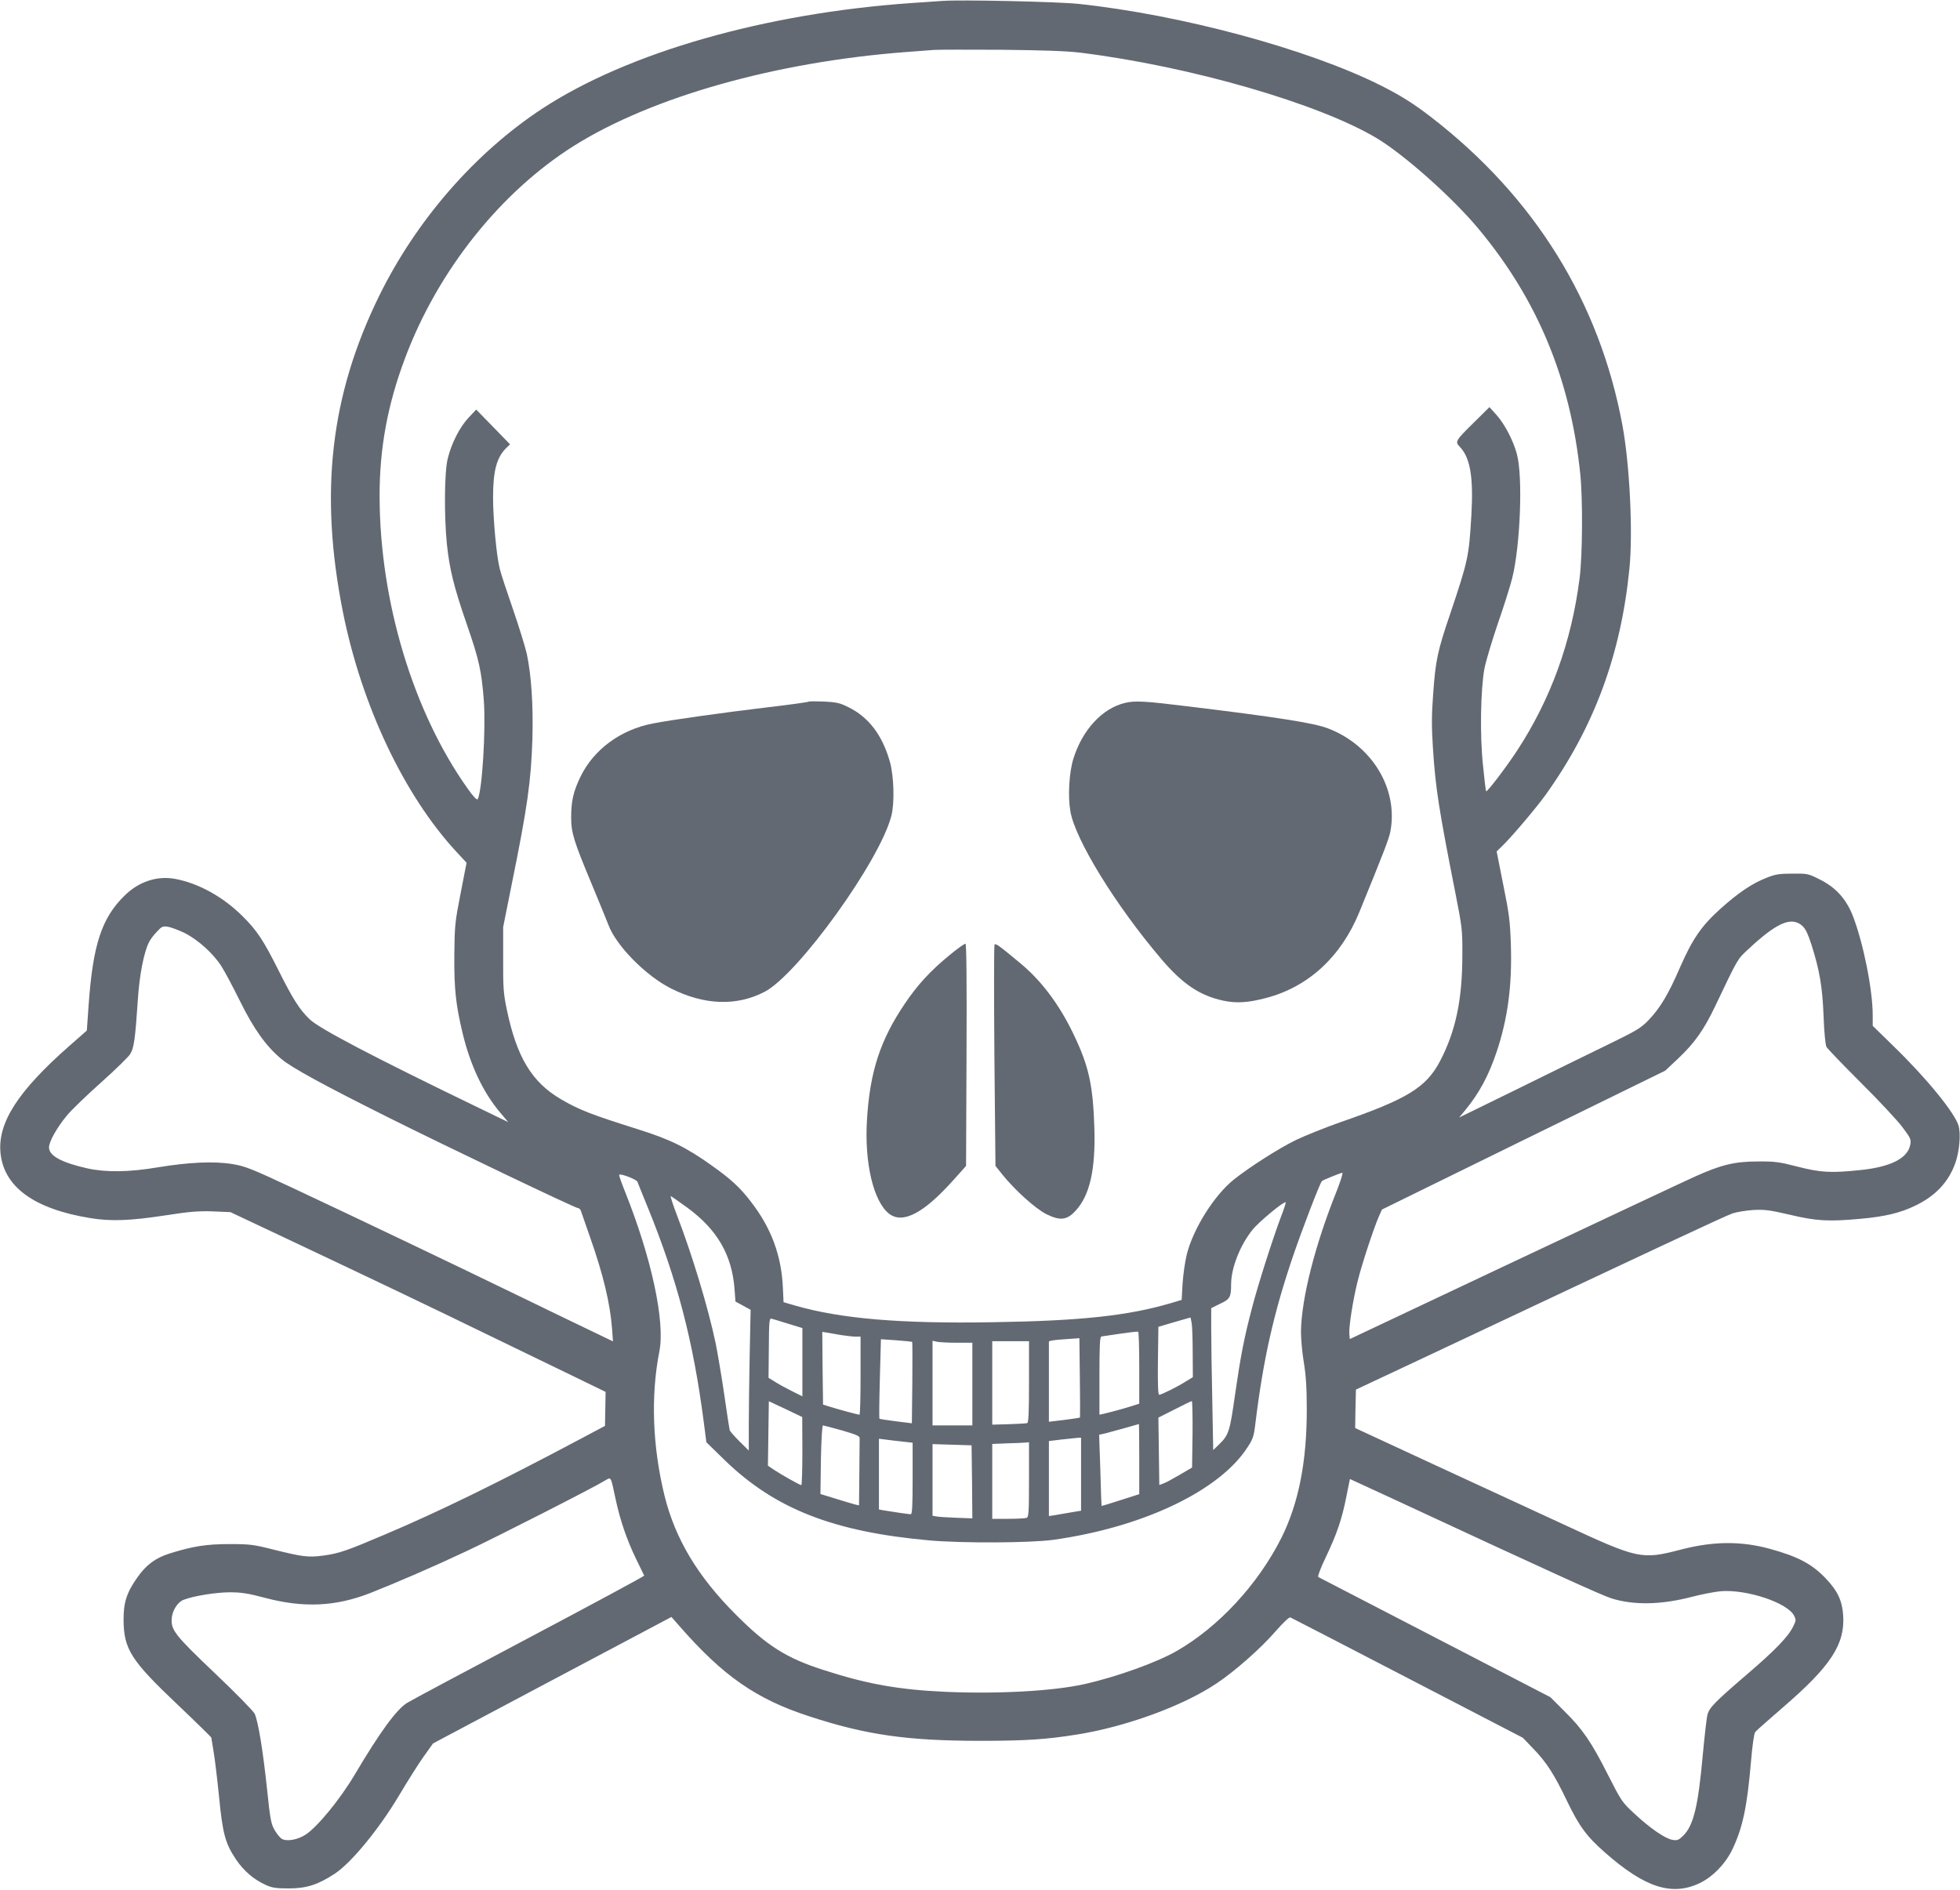
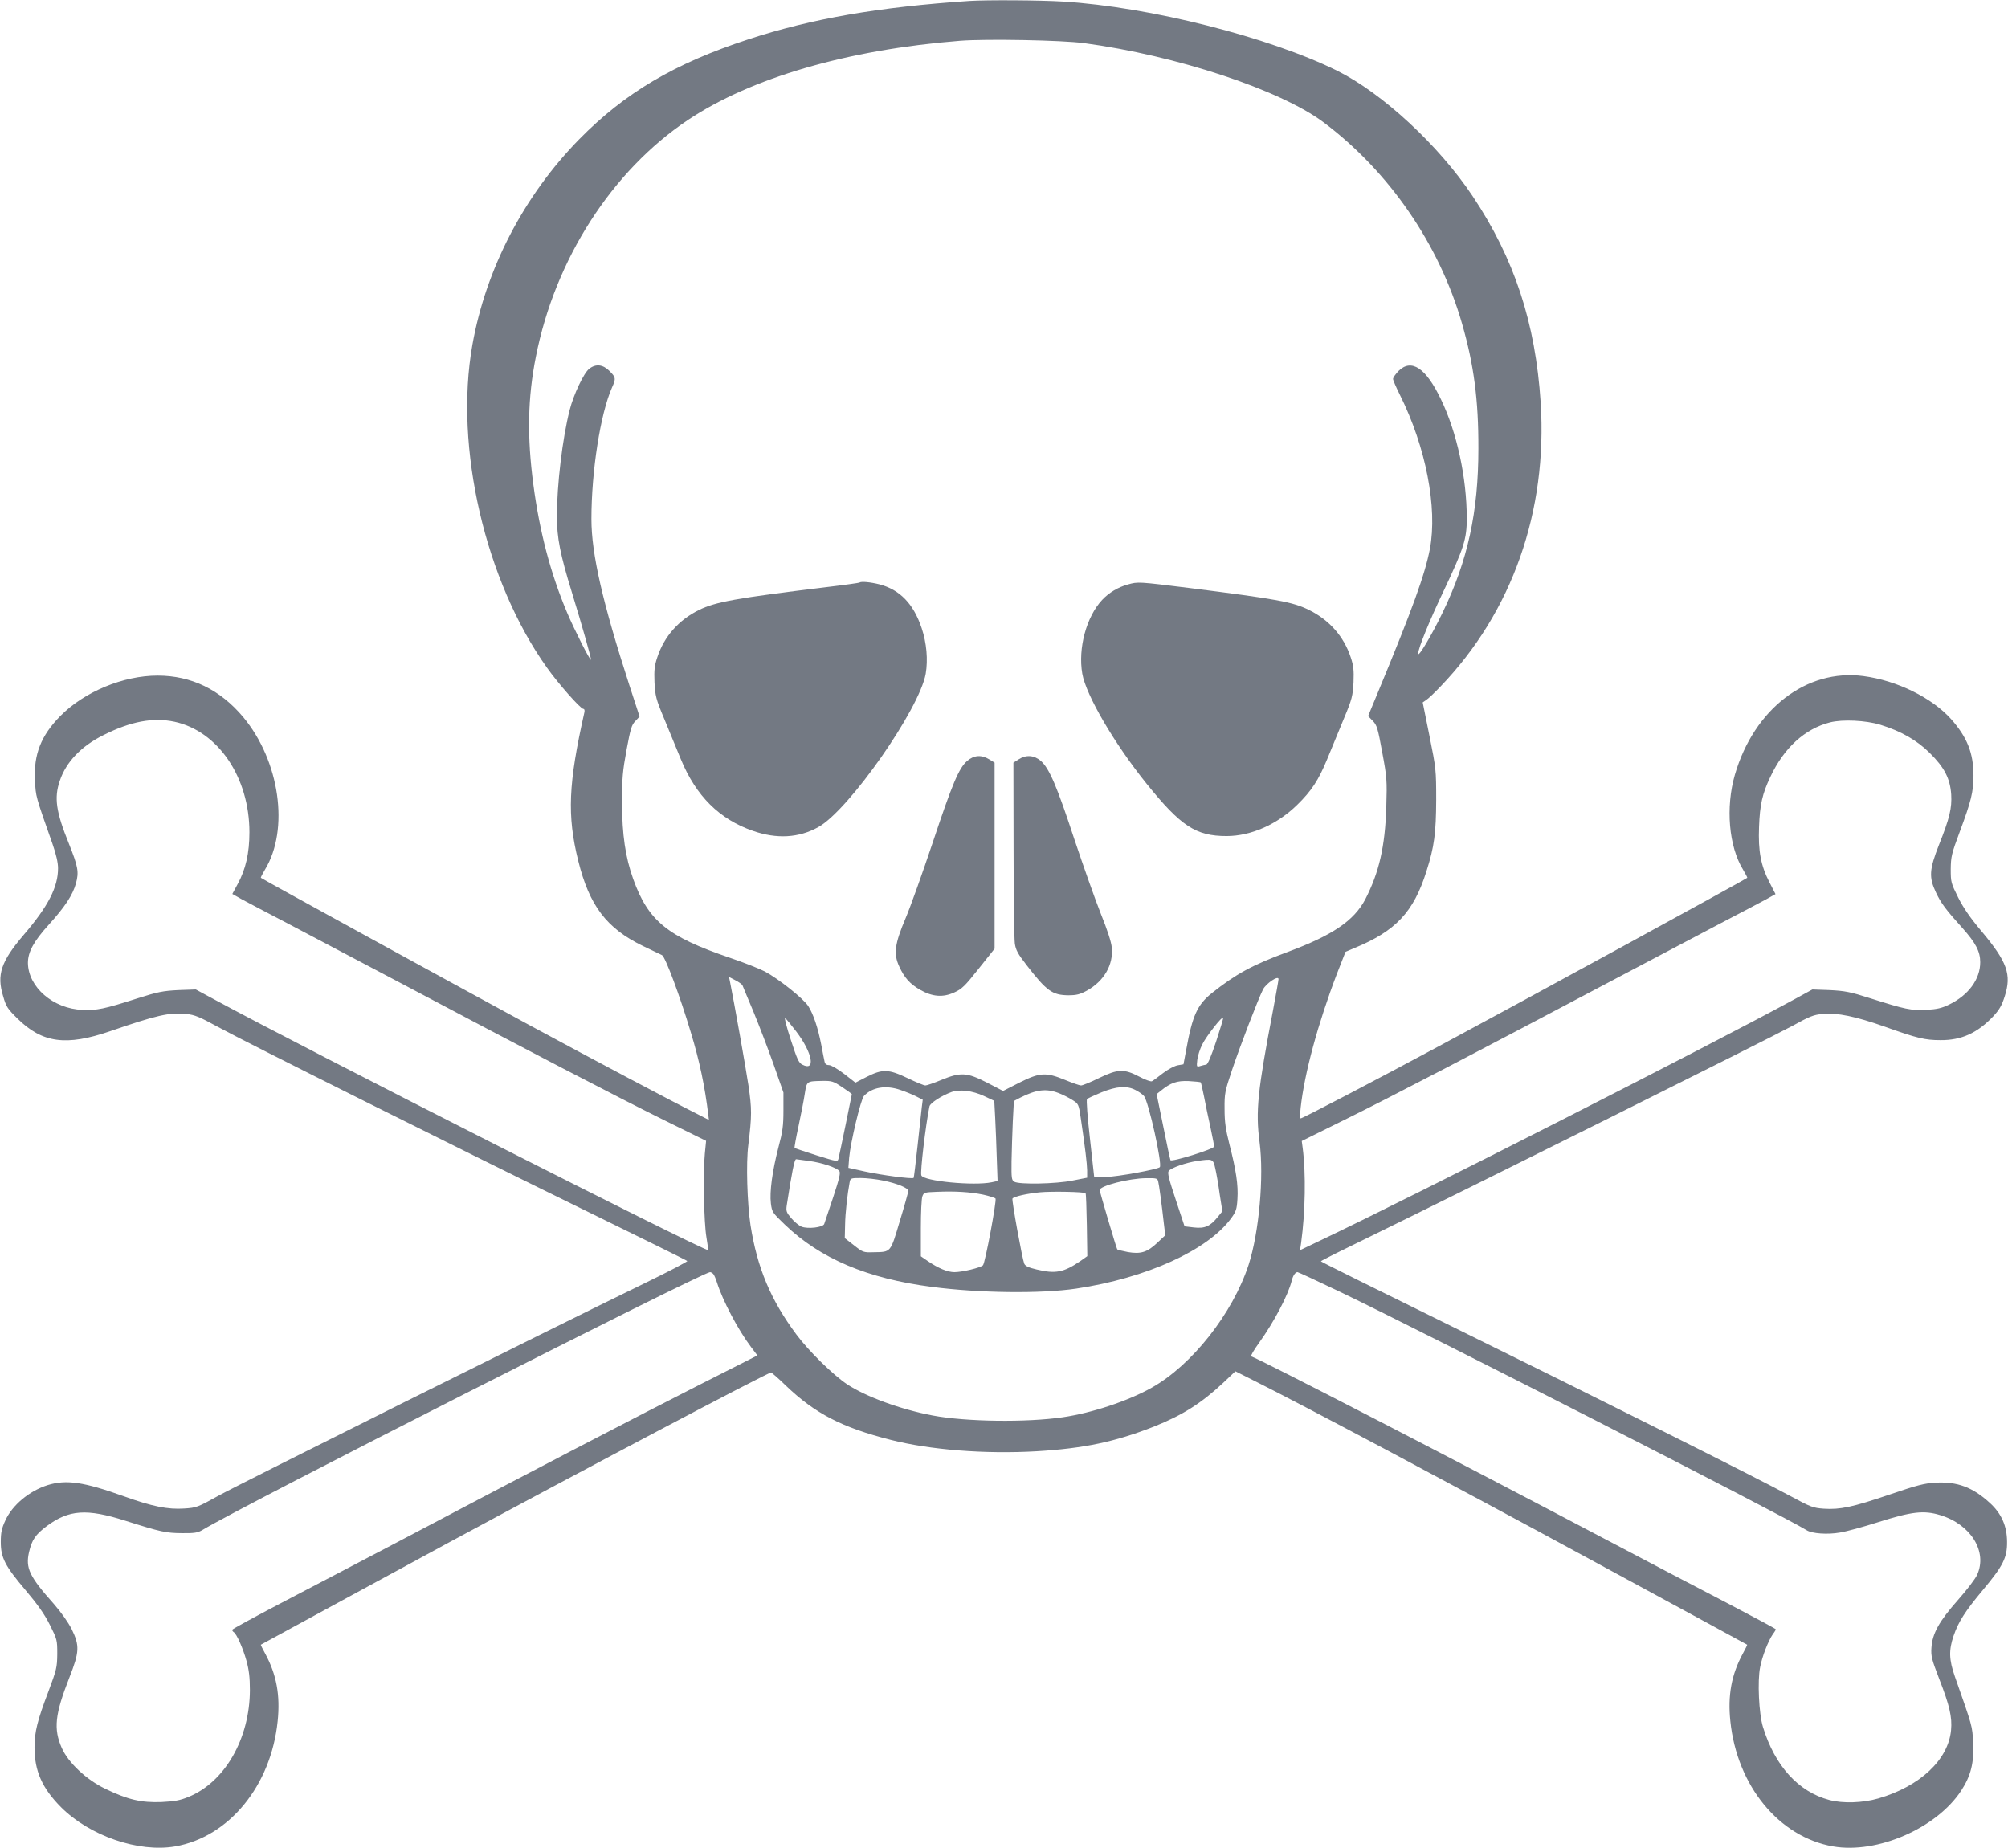
- <svg xmlns="http://www.w3.org/2000/svg" version="1.0" width="1280pt" height="1234pt" viewBox="0 0 1280 1234" preserveAspectRatio="xMidYMid meet">
-   <g transform="translate(0,1234) scale(0.1,-0.1)" fill="#636973" stroke="none">
-     <path d="M6155 12334 c-27 -2 -120 -8 -205 -14 -955 -67 -1847 -322 -2408 -689 -440 -289 -824 -730 -1067 -1226 -318 -649 -390 -1284 -236 -2060 122 -612 400 -1200 743 -1570 l65 -70 -39 -200 c-37 -189 -39 -211 -41 -400 -2 -223 10 -329 54 -513 51 -212 135 -388 245 -518 l53 -63 -192 93 c-691 334 -1042 518 -1105 579 -65 62 -110 133 -202 317 -99 198 -142 263 -235 355 -127 127 -289 217 -443 245 -117 21 -236 -18 -329 -110 -149 -146 -206 -320 -234 -711 l-12 -170 -116 -102 c-333 -293 -466 -499 -448 -695 21 -224 219 -368 587 -428 134 -22 261 -17 484 17 166 26 221 30 316 27 l115 -5 350 -165 c599 -283 926 -439 1335 -638 217 -105 478 -232 580 -281 l185 -90 -2 -111 -2 -111 -158 -84 c-540 -287 -928 -477 -1283 -627 -246 -105 -296 -122 -398 -136 -99 -13 -132 -9 -322 38 -133 34 -157 37 -290 37 -153 0 -240 -14 -391 -61 -93 -29 -154 -74 -212 -157 -69 -97 -91 -164 -90 -277 1 -191 48 -265 353 -554 121 -115 220 -212 220 -215 0 -3 7 -42 14 -86 8 -44 24 -177 36 -295 24 -248 41 -309 110 -413 52 -77 116 -132 195 -168 41 -19 68 -23 150 -23 117 0 191 24 301 96 107 70 287 289 417 506 58 98 132 215 165 261 l60 84 778 413 779 413 50 -57 c286 -328 503 -479 847 -591 375 -123 644 -161 1122 -161 293 0 430 9 629 41 320 51 690 186 909 332 121 80 293 232 388 342 50 57 89 94 97 91 7 -3 352 -181 766 -396 l752 -390 68 -71 c86 -88 137 -168 219 -339 80 -167 130 -235 250 -340 259 -228 434 -285 615 -201 87 41 171 127 217 223 67 141 96 278 121 572 9 106 20 185 28 194 6 8 88 80 180 160 313 269 407 413 394 602 -6 95 -37 161 -115 242 -90 94 -181 142 -367 193 -186 50 -365 49 -574 -5 -261 -68 -280 -64 -771 164 -206 95 -597 276 -868 401 l-492 228 2 125 3 126 475 223 c1483 699 1940 913 1985 928 28 9 88 19 135 22 74 4 105 0 239 -31 173 -41 252 -46 466 -26 154 14 255 38 350 84 135 64 222 157 266 284 25 73 35 185 20 238 -22 82 -210 313 -425 521 l-136 133 0 69 c0 166 -61 470 -129 647 -43 112 -114 190 -219 241 -73 37 -80 38 -176 37 -85 0 -112 -4 -169 -27 -93 -36 -185 -98 -302 -203 -124 -112 -182 -196 -265 -386 -74 -171 -129 -263 -204 -341 -50 -52 -77 -68 -268 -161 -117 -57 -383 -187 -591 -290 l-378 -185 39 47 c92 111 155 229 207 385 72 216 100 431 92 692 -5 158 -11 206 -50 397 l-43 217 39 38 c60 58 215 241 279 329 317 442 493 915 549 1479 24 237 2 682 -46 940 -150 804 -573 1487 -1245 2007 -116 90 -205 146 -335 211 -476 238 -1303 461 -1975 532 -137 14 -766 28 -885 19z m900 -338 c718 -89 1562 -333 1940 -561 181 -110 494 -389 661 -590 385 -462 600 -981 664 -1600 17 -166 15 -526 -4 -680 -53 -418 -189 -793 -410 -1130 -72 -109 -194 -270 -201 -263 -2 2 -11 77 -20 168 -21 194 -16 492 9 632 9 47 48 178 86 290 39 111 82 248 96 303 53 215 70 665 30 810 -24 89 -80 196 -133 255 l-46 51 -99 -98 c-125 -123 -127 -127 -94 -162 68 -71 89 -199 75 -446 -16 -272 -22 -297 -137 -640 -85 -250 -97 -307 -113 -533 -10 -136 -10 -211 -1 -350 17 -261 38 -395 147 -947 43 -219 46 -238 45 -401 0 -293 -43 -499 -147 -697 -90 -170 -214 -246 -648 -396 -99 -35 -229 -87 -290 -116 -110 -53 -301 -175 -406 -258 -129 -103 -267 -322 -309 -492 -11 -44 -23 -128 -27 -188 l-6 -107 -66 -20 c-285 -84 -591 -117 -1171 -126 -603 -10 -987 23 -1284 108 l-79 23 -4 90 c-9 213 -75 393 -209 566 -71 93 -131 148 -255 236 -166 119 -275 172 -479 236 -313 99 -385 127 -504 196 -193 112 -292 276 -357 591 -21 100 -24 143 -23 325 l0 210 56 280 c103 506 126 673 135 950 6 221 -7 415 -37 556 -11 47 -51 177 -90 290 -39 112 -78 230 -86 263 -21 79 -44 325 -44 468 0 171 23 258 84 320 l27 26 -111 114 -110 113 -50 -53 c-58 -62 -112 -168 -136 -267 -22 -87 -24 -370 -6 -555 17 -165 46 -284 130 -526 81 -234 97 -306 112 -504 13 -187 -11 -584 -40 -639 -5 -9 -26 12 -67 70 -355 500 -572 1220 -574 1904 -1 313 51 599 166 905 214 572 624 1087 1107 1390 509 318 1313 545 2163 610 77 6 160 12 185 14 25 2 221 2 435 1 280 -3 427 -8 520 -19z m4713 -5701 c22 -19 37 -49 62 -125 53 -169 71 -270 79 -465 4 -111 12 -189 19 -203 7 -12 109 -118 226 -235 117 -116 239 -247 270 -289 54 -72 58 -80 51 -115 -16 -88 -128 -145 -325 -165 -190 -20 -258 -17 -410 22 -119 31 -149 35 -260 34 -154 0 -241 -22 -414 -100 -67 -30 -600 -281 -1186 -557 l-1065 -503 -3 34 c-4 46 24 224 55 347 27 109 104 342 137 418 l21 47 925 454 925 453 84 79 c107 101 169 188 243 344 150 315 144 304 214 369 186 174 281 216 352 156z m-10562 -49 c87 -44 190 -136 241 -219 22 -34 76 -136 121 -227 90 -182 170 -294 270 -377 68 -57 273 -169 697 -381 405 -202 1221 -592 1238 -592 8 0 17 -8 20 -17 3 -10 31 -90 62 -178 84 -239 129 -425 142 -592 l6 -84 -114 55 c-63 30 -287 138 -499 241 -422 205 -1033 497 -1487 710 -263 123 -302 138 -385 152 -121 20 -284 12 -486 -21 -188 -32 -339 -34 -462 -7 -168 38 -250 82 -250 137 0 37 52 130 116 207 29 36 130 133 223 216 93 83 179 167 191 186 25 40 33 98 50 352 10 163 40 316 74 381 8 16 31 47 51 67 31 34 38 37 72 32 21 -4 70 -22 109 -41z m7523 -1686 c-141 -351 -229 -697 -233 -915 0 -51 8 -140 19 -205 14 -87 19 -163 19 -310 0 -339 -54 -610 -165 -833 -152 -303 -409 -582 -684 -740 -130 -75 -394 -170 -605 -217 -204 -45 -557 -65 -905 -50 -306 14 -510 50 -795 142 -244 78 -371 158 -575 363 -248 248 -395 493 -465 775 -79 322 -91 653 -34 943 39 195 -52 614 -225 1046 -23 57 -40 106 -37 108 9 10 115 -31 119 -46 3 -9 33 -83 67 -166 193 -474 297 -873 366 -1403 l17 -132 122 -119 c328 -317 709 -466 1335 -522 215 -19 660 -17 810 4 585 82 1084 320 1267 604 36 55 42 73 52 160 51 415 118 714 245 1088 56 165 176 479 189 491 7 7 121 53 133 54 6 0 -11 -54 -37 -120z m-4240 -108 c195 -143 291 -308 308 -532 l6 -81 50 -27 49 -27 -6 -290 c-3 -159 -6 -366 -6 -460 l0 -169 -60 59 c-33 33 -62 66 -65 75 -2 8 -18 112 -35 230 -17 118 -43 269 -56 335 -49 234 -154 581 -253 838 -27 70 -45 127 -40 125 4 -2 53 -36 108 -76z m3877 -58 c-53 -141 -151 -446 -189 -594 -53 -202 -74 -311 -111 -566 -35 -248 -41 -267 -109 -332 l-34 -33 -6 323 c-4 178 -7 386 -7 464 l0 140 59 29 c64 30 71 43 71 129 1 106 58 252 139 353 42 53 208 190 217 180 3 -2 -11 -44 -30 -93z m-577 -889 l1 -160 -43 -26 c-54 -35 -163 -89 -177 -89 -7 0 -10 72 -8 222 l3 222 105 31 105 30 7 -35 c4 -19 7 -107 7 -195z m-2641 189 l92 -28 0 -223 0 -223 -72 36 c-40 20 -89 47 -110 61 l-39 24 2 195 c1 176 3 195 18 191 9 -2 58 -17 109 -33z m2292 -289 l0 -233 -47 -15 c-50 -16 -138 -40 -185 -51 l-28 -6 0 255 c0 197 3 255 13 256 6 1 62 9 122 18 61 9 113 15 118 13 4 -2 7 -108 7 -237z m-1946 215 c33 -5 75 -10 93 -10 l33 0 0 -255 c0 -140 -3 -255 -7 -255 -10 0 -132 33 -193 52 l-45 14 -3 237 -2 238 32 -5 c18 -3 60 -10 92 -16z m1558 -277 c2 -142 2 -260 1 -261 -1 -2 -47 -9 -102 -16 l-101 -12 0 258 c0 142 0 261 0 266 0 4 35 10 77 13 43 3 88 6 100 7 l22 2 3 -257z m-1095 233 c2 -2 2 -122 1 -267 l-3 -265 -104 13 c-58 7 -106 15 -108 17 -2 2 -1 119 3 261 l7 258 101 -7 c55 -4 102 -9 103 -10z m294 -6 l99 0 0 -270 0 -270 -130 0 -130 0 0 276 0 277 31 -7 c17 -3 76 -6 130 -6z m469 -255 c0 -204 -3 -267 -12 -270 -7 -2 -61 -5 -121 -7 l-107 -3 0 273 0 272 120 0 120 0 0 -265z m-1480 -452 c0 -123 -3 -223 -7 -223 -9 0 -132 69 -178 100 l-40 27 3 211 3 210 109 -51 109 -52 1 -222z m2548 110 l-3 -218 -80 -47 c-44 -26 -92 -52 -107 -57 l-27 -10 -3 220 -3 220 105 53 c58 30 108 54 113 55 4 0 6 -97 5 -216z m-348 -163 l0 -229 -122 -39 c-68 -22 -124 -39 -124 -38 -1 1 -5 105 -8 233 l-8 232 44 10 c38 10 209 57 216 60 1 0 2 -102 2 -229z m-1940 187 c90 -26 115 -37 114 -50 0 -9 -1 -112 -2 -228 l-2 -211 -27 6 c-16 4 -72 21 -127 38 l-98 30 3 224 c3 141 8 224 14 224 6 -1 62 -15 125 -33z m1560 -285 l0 -239 -72 -12 c-40 -7 -88 -15 -105 -18 l-33 -5 0 245 0 245 83 10 c45 5 92 10 105 11 l22 1 0 -238z m-1162 212 l62 -7 0 -233 c0 -181 -3 -234 -12 -234 -12 0 -104 13 -175 25 l-33 6 0 231 0 231 48 -6 c26 -4 75 -9 110 -13z m822 -248 c0 -213 -2 -245 -16 -250 -9 -3 -63 -6 -120 -6 l-104 0 0 245 0 244 98 4 c53 1 107 4 120 5 l22 2 0 -244z m-372 -15 l2 -238 -107 4 c-60 2 -118 6 -130 9 l-23 4 0 234 0 234 128 -4 127 -4 3 -239z m-2328 -111 c30 -140 72 -263 133 -390 28 -58 52 -108 54 -111 2 -3 -335 -185 -749 -404 -414 -219 -774 -411 -799 -427 -70 -43 -177 -190 -342 -468 -96 -162 -243 -341 -320 -392 -52 -34 -122 -47 -155 -29 -12 6 -33 32 -48 57 -24 42 -29 68 -50 268 -26 248 -58 445 -81 493 -8 17 -124 136 -258 263 -266 253 -291 285 -283 365 6 51 40 102 77 116 63 25 212 49 301 49 78 0 120 -7 230 -36 253 -67 460 -57 685 30 175 69 422 176 634 276 180 84 832 416 904 461 39 23 35 29 67 -121z m5106 -13 c996 -463 1337 -618 1399 -637 145 -45 323 -42 522 10 65 17 150 33 189 37 169 14 436 -74 480 -159 14 -27 14 -33 -6 -72 -31 -65 -118 -155 -300 -311 -210 -180 -248 -219 -259 -264 -6 -20 -19 -139 -31 -265 -30 -333 -60 -458 -127 -525 -30 -29 -38 -33 -70 -28 -48 8 -146 75 -250 172 -80 74 -85 82 -172 253 -108 214 -166 299 -286 417 l-90 90 -753 390 c-414 214 -757 392 -763 395 -5 4 15 58 50 131 72 151 105 248 134 396 12 62 23 113 23 113 1 0 140 -65 310 -143z" />
-     <path d="M5280 7757 c-3 -3 -124 -20 -270 -37 -277 -33 -622 -81 -745 -105 -212 -40 -389 -171 -475 -350 -46 -95 -60 -159 -60 -264 0 -100 17 -154 132 -430 50 -119 99 -241 111 -271 50 -136 244 -333 409 -416 218 -110 430 -117 613 -21 219 116 751 854 826 1148 22 84 17 258 -9 352 -49 175 -139 293 -271 358 -56 28 -79 33 -161 37 -52 2 -97 2 -100 -1z" />
-     <path d="M7347 7749 c-148 -35 -278 -175 -337 -364 -28 -89 -37 -245 -20 -343 31 -185 296 -616 595 -967 139 -163 251 -238 405 -271 86 -18 162 -13 279 18 275 72 489 269 608 560 166 406 193 478 203 527 53 280 -121 566 -411 675 -90 34 -338 73 -899 141 -291 36 -357 40 -423 24z" />
-     <path d="M6199 6100 c-123 -101 -208 -193 -291 -317 -159 -235 -227 -443 -246 -754 -18 -283 42 -537 145 -617 91 -68 228 5 426 228 l76 85 3 724 c2 477 0 725 -7 727 -5 2 -53 -32 -106 -76z" />
-     <path d="M6495 6170 c-4 -6 -4 -334 -1 -728 l7 -717 47 -59 c83 -102 216 -222 287 -257 90 -44 134 -38 191 25 91 100 129 267 121 536 -9 284 -36 407 -137 617 -90 188 -207 345 -340 456 -145 121 -168 138 -175 127z" />
+ <svg xmlns="http://www.w3.org/2000/svg" version="1.0" width="1280pt" height="1178pt" viewBox="0 0 1280 1178" preserveAspectRatio="xMidYMid meet">
+   <g transform="translate(0,1178) scale(0.1,-0.1)" fill="#737983" stroke="none">
+     <path d="M6180 11774 c-579 -39 -1004 -112 -1410 -245 -471 -154 -787 -341 -1077 -636 -353 -360 -596 -827 -682 -1313 -116 -651 82 -1505 476 -2057 73 -103 213 -261 231 -262 8 -1 10 -9 7 -23 -102 -453 -111 -656 -39 -946 71 -286 181 -431 413 -543 58 -28 113 -54 121 -58 21 -11 115 -262 184 -494 55 -180 89 -342 111 -524 l4 -33 -72 37 c-164 82 -660 345 -1067 565 -434 235 -1711 935 -1717 942 -2 2 10 25 26 52 157 257 94 694 -139 973 -147 175 -331 264 -545 264 -220 0 -467 -103 -620 -257 -124 -126 -171 -246 -162 -411 5 -104 3 -97 111 -403 24 -69 36 -121 36 -157 0 -120 -62 -242 -219 -425 -145 -170 -173 -254 -131 -391 19 -67 29 -81 91 -142 159 -157 311 -177 591 -81 296 102 378 121 485 110 55 -6 84 -18 201 -82 171 -94 1543 -780 2367 -1183 341 -167 623 -306 626 -310 4 -3 -118 -67 -270 -141 -621 -302 -2586 -1282 -2716 -1354 -135 -75 -143 -78 -221 -83 -104 -7 -203 13 -384 78 -257 92 -368 108 -487 71 -116 -37 -224 -126 -269 -225 -23 -50 -29 -76 -29 -137 0 -101 26 -152 160 -310 76 -90 119 -151 153 -219 46 -92 47 -96 47 -185 -1 -86 -4 -99 -57 -241 -69 -181 -88 -256 -88 -354 0 -151 48 -260 169 -382 183 -183 494 -290 727 -250 344 60 612 387 654 799 17 164 -7 296 -79 429 -17 31 -30 57 -28 58 6 4 875 476 1192 648 838 453 2039 1087 2060 1087 4 0 47 -37 94 -83 186 -178 357 -267 668 -346 251 -64 601 -92 930 -73 301 18 501 60 748 157 183 73 303 149 444 281 l76 72 135 -68 c300 -150 1229 -644 2115 -1125 518 -281 1008 -547 1012 -550 2 -1 -11 -27 -28 -58 -72 -133 -96 -265 -79 -429 42 -412 310 -739 655 -799 282 -49 660 116 817 356 61 94 82 176 76 304 -6 111 -3 99 -117 424 -37 106 -39 167 -8 258 31 90 72 155 188 294 128 153 154 205 153 305 0 101 -36 182 -110 249 -109 100 -207 136 -344 129 -73 -4 -119 -16 -295 -76 -236 -80 -315 -97 -420 -90 -67 5 -82 10 -211 80 -210 114 -1228 624 -2161 1083 -458 225 -833 411 -833 414 0 4 143 75 318 160 578 282 2555 1268 2686 1340 112 62 137 72 195 77 92 9 211 -16 395 -81 207 -74 257 -86 356 -86 133 -1 235 45 337 153 38 41 54 69 72 126 45 140 17 219 -150 418 -70 83 -114 147 -147 213 -45 91 -47 97 -47 180 1 80 5 98 58 240 71 190 87 253 87 356 0 144 -40 245 -143 361 -122 136 -345 246 -559 274 -362 48 -697 -210 -819 -629 -60 -207 -39 -457 52 -605 16 -27 28 -50 27 -52 -11 -11 -1393 -766 -1933 -1056 -433 -233 -902 -478 -914 -478 -4 0 -4 30 0 68 24 219 110 537 232 856 l54 138 54 23 c266 109 380 230 462 491 50 156 61 244 62 454 0 191 -1 200 -43 409 l-43 213 23 16 c13 8 54 47 91 86 457 476 682 1116 638 1810 -33 508 -168 918 -434 1316 -216 324 -574 655 -863 799 -435 215 -1196 407 -1747 441 -147 9 -485 11 -597 4z m730 -269 c589 -79 1250 -298 1526 -504 418 -313 739 -779 884 -1285 75 -260 105 -485 104 -796 0 -404 -68 -715 -228 -1045 -70 -145 -156 -289 -156 -262 0 33 70 206 165 405 126 266 145 326 145 456 0 261 -63 550 -165 761 -96 200 -188 261 -270 180 -19 -20 -35 -42 -35 -51 0 -8 20 -54 44 -102 165 -331 240 -718 191 -981 -32 -164 -108 -376 -334 -921 l-60 -145 30 -31 c26 -27 32 -46 60 -200 30 -161 31 -178 26 -349 -8 -253 -46 -417 -134 -588 -72 -137 -209 -230 -498 -337 -222 -82 -328 -140 -480 -261 -93 -75 -124 -142 -164 -364 l-17 -90 -35 -6 c-20 -3 -62 -25 -95 -50 -32 -25 -64 -49 -71 -52 -6 -4 -43 9 -80 29 -98 51 -136 50 -258 -9 -53 -26 -104 -47 -114 -47 -9 0 -55 16 -101 35 -124 51 -162 48 -292 -17 l-104 -53 -102 53 c-129 66 -168 68 -292 17 -46 -19 -92 -35 -101 -35 -10 0 -60 21 -112 46 -123 59 -161 60 -262 9 l-72 -37 -72 56 c-42 32 -83 56 -97 56 -16 0 -25 7 -28 23 -3 12 -12 60 -21 107 -21 108 -50 194 -82 245 -30 48 -190 175 -278 222 -35 18 -136 58 -225 88 -396 135 -518 234 -614 502 -50 141 -70 280 -71 483 0 162 4 204 29 340 25 134 32 159 56 183 l27 29 -64 196 c-172 531 -243 841 -243 1063 0 305 57 671 131 838 26 58 25 65 -16 106 -42 42 -87 47 -129 14 -35 -27 -100 -165 -125 -264 -46 -181 -81 -477 -81 -678 0 -135 21 -242 95 -482 66 -215 126 -427 122 -431 -6 -6 -106 192 -151 298 -106 250 -176 516 -216 818 -41 308 -36 556 16 816 122 621 485 1185 969 1509 403 269 1017 448 1735 505 166 13 651 4 790 -15z m-5798 -4326 c278 -60 478 -354 478 -705 0 -133 -24 -237 -75 -330 l-34 -63 62 -35 c34 -18 163 -87 287 -151 124 -65 448 -236 720 -380 803 -426 1384 -728 1677 -873 l274 -135 -8 -81 c-12 -122 -6 -440 10 -533 7 -46 13 -83 12 -83 -40 0 -2570 1284 -3139 1593 l-128 69 -112 -4 c-97 -5 -129 -11 -261 -53 -212 -68 -258 -77 -350 -73 -186 7 -345 145 -347 299 0 70 36 137 133 244 103 114 152 188 173 263 20 73 14 106 -45 254 -82 202 -95 292 -58 400 40 120 136 221 279 292 173 87 315 114 452 85z m10873 -19 c133 -41 233 -98 316 -180 94 -93 130 -163 137 -265 5 -87 -10 -151 -78 -321 -62 -158 -65 -207 -19 -304 32 -68 61 -107 170 -228 83 -93 112 -148 112 -216 0 -109 -75 -211 -200 -271 -45 -22 -76 -29 -143 -33 -98 -5 -137 4 -355 73 -131 42 -164 48 -261 53 l-111 4 -119 -65 c-540 -294 -2406 -1244 -3013 -1533 l-134 -64 7 47 c27 197 31 442 10 604 l-6 45 275 136 c288 142 846 433 1677 873 272 144 596 315 720 380 124 64 253 133 287 151 l61 34 -38 74 c-56 108 -73 200 -67 354 5 142 21 212 72 319 87 186 220 307 381 348 80 20 227 13 319 -15z m-7252 -1662 c3 -7 34 -83 70 -168 35 -85 93 -236 128 -335 l63 -180 0 -115 c0 -97 -5 -134 -32 -235 -39 -151 -57 -283 -48 -357 7 -55 10 -59 89 -135 226 -217 526 -344 937 -397 305 -40 698 -44 920 -11 448 67 837 244 987 447 32 44 37 58 41 124 6 89 -9 186 -51 349 -24 96 -31 141 -31 225 -1 100 2 112 48 250 50 149 164 446 197 512 20 39 99 92 99 66 0 -7 -16 -96 -35 -198 -98 -512 -112 -644 -86 -840 29 -222 -3 -577 -70 -784 -102 -310 -361 -639 -618 -783 -149 -84 -381 -161 -566 -188 -231 -34 -617 -29 -829 11 -202 38 -427 120 -546 199 -90 60 -245 212 -323 317 -164 220 -250 425 -293 698 -21 138 -29 396 -14 510 23 187 23 230 1 380 -18 120 -91 529 -117 658 l-7 34 40 -21 c22 -11 43 -26 46 -33z m342 -293 c104 -136 127 -258 39 -212 -23 12 -33 35 -74 161 -27 82 -42 142 -34 135 7 -6 38 -44 69 -84z m2677 -65 c-31 -92 -53 -146 -63 -147 -8 -1 -25 -5 -38 -9 -23 -7 -24 -6 -19 39 3 26 17 70 32 99 26 53 129 184 133 170 2 -4 -19 -72 -45 -152z m-2383 -291 c33 -22 61 -42 61 -45 0 -4 -77 -378 -85 -410 -5 -21 -7 -21 -141 21 -75 24 -138 45 -139 47 -2 2 9 64 25 138 16 74 34 167 40 207 13 81 11 80 111 82 62 1 71 -2 128 -40z m2285 31 c2 -3 12 -43 21 -90 9 -47 27 -135 41 -197 13 -62 24 -117 24 -122 0 -16 -274 -101 -279 -87 -3 6 -23 103 -46 216 l-42 205 25 20 c65 53 104 66 179 63 39 -2 74 -6 77 -8z m-1913 -49 c30 -10 74 -28 98 -40 l43 -22 -6 -47 c-3 -26 -15 -137 -27 -247 -12 -110 -23 -202 -25 -204 -8 -9 -208 18 -313 41 l-103 23 5 65 c9 99 74 371 94 393 52 56 140 71 234 38z m1497 0 c20 -10 45 -27 54 -38 29 -32 119 -437 101 -454 -15 -14 -270 -61 -343 -62 l-75 -2 -27 245 c-16 139 -24 248 -19 253 5 5 46 24 92 43 97 39 161 44 217 15z m-966 -38 l66 -31 6 -113 c3 -63 8 -178 10 -256 l5 -142 -37 -8 c-114 -24 -435 7 -449 44 -8 21 27 318 52 440 5 21 75 67 140 91 51 19 134 9 207 -25z m475 19 c27 -10 66 -30 88 -44 40 -25 41 -27 54 -114 29 -195 40 -291 41 -335 l0 -47 -92 -18 c-107 -22 -340 -26 -372 -8 -18 11 -19 23 -18 130 1 66 5 179 8 252 l7 133 40 21 c103 52 166 60 244 30z m-1591 -433 c84 -11 175 -42 194 -64 9 -11 1 -47 -39 -168 -28 -85 -54 -162 -57 -170 -8 -22 -105 -33 -145 -17 -16 7 -46 31 -65 54 -31 36 -34 45 -29 81 33 213 49 295 60 295 2 0 38 -5 81 -11z m2591 -49 c7 -30 20 -104 28 -164 l17 -108 -30 -37 c-48 -59 -82 -74 -152 -66 l-59 7 -56 169 c-45 135 -54 173 -45 184 17 21 110 53 182 64 99 14 101 14 115 -49z m-2119 -76 c91 -18 162 -48 162 -66 0 -7 -24 -94 -54 -192 -61 -204 -55 -197 -167 -199 -65 -2 -68 -1 -125 44 l-59 46 2 84 c1 76 15 198 29 272 5 26 8 27 70 27 36 0 100 -7 142 -16z m1755 -6 c6 -24 22 -143 36 -268 l9 -75 -50 -47 c-64 -61 -106 -74 -188 -60 -35 7 -65 14 -68 17 -5 5 -111 364 -112 378 0 27 186 75 296 76 67 1 72 -1 77 -21z m-1116 -84 c40 -9 75 -20 79 -25 8 -14 -66 -411 -80 -425 -15 -16 -133 -44 -182 -44 -44 0 -103 25 -169 70 l-45 31 0 179 c0 98 4 190 10 204 9 24 14 25 92 28 117 5 212 -1 295 -18z m653 9 c3 -3 6 -94 8 -203 l3 -198 -45 -32 c-106 -72 -158 -82 -278 -53 -52 12 -72 22 -79 37 -13 33 -81 405 -75 415 9 13 93 32 176 40 74 7 280 3 290 -6z m-2373 -515 c6 -7 16 -31 23 -53 36 -115 134 -302 218 -413 l40 -53 -361 -183 c-375 -190 -1158 -597 -1922 -1001 -242 -127 -581 -305 -752 -394 -172 -90 -313 -167 -313 -171 0 -5 5 -12 10 -15 19 -12 59 -103 81 -182 16 -58 22 -106 22 -188 -1 -309 -160 -587 -393 -681 -51 -21 -87 -28 -170 -32 -129 -5 -216 15 -360 85 -119 57 -235 166 -276 259 -54 122 -44 215 48 449 65 165 66 204 15 309 -23 45 -67 107 -114 161 -156 175 -181 228 -158 330 18 78 41 112 113 166 142 105 254 113 502 34 227 -72 258 -78 360 -79 80 -1 101 3 130 20 249 152 3184 1641 3236 1644 6 0 16 -6 21 -12z m3996 -114 c541 -260 2828 -1428 2973 -1519 34 -22 134 -29 213 -15 39 6 149 36 243 66 215 68 292 77 396 45 195 -59 303 -233 235 -381 -11 -25 -66 -97 -122 -160 -120 -136 -163 -213 -169 -304 -4 -55 2 -75 51 -203 64 -164 82 -240 74 -323 -17 -188 -198 -358 -463 -435 -100 -29 -227 -33 -313 -10 -197 52 -347 217 -423 465 -26 84 -36 294 -18 382 13 69 52 168 81 210 11 14 19 28 19 31 0 3 -136 76 -302 163 -167 86 -503 263 -748 392 -1018 537 -2234 1165 -2294 1185 -6 2 17 41 51 88 94 131 184 302 207 394 8 33 23 55 37 55 5 0 127 -57 272 -126z" />
+     <path d="M5479 8066 c-2 -2 -101 -16 -219 -30 -566 -69 -700 -93 -805 -145 -129 -64 -221 -168 -265 -301 -18 -54 -21 -81 -18 -160 5 -87 9 -106 61 -230 30 -74 79 -191 107 -260 97 -235 246 -383 460 -457 152 -53 292 -45 416 24 194 107 645 752 685 978 15 89 6 196 -26 291 -52 155 -139 245 -270 279 -56 14 -117 20 -126 11z" />
+     <path d="M7190 8054 c-62 -17 -121 -52 -164 -98 -101 -108 -155 -308 -127 -471 24 -137 204 -445 409 -700 219 -272 315 -335 511 -335 156 0 324 75 451 200 91 89 135 157 190 290 28 69 77 186 107 260 52 124 56 143 61 230 3 79 0 106 -18 160 -44 133 -136 237 -265 301 -105 52 -200 69 -760 140 -330 41 -331 41 -395 23z" />
+     <path d="M6165 6929 c-53 -47 -93 -141 -220 -522 -64 -191 -141 -407 -172 -480 -70 -165 -78 -228 -41 -308 33 -73 69 -112 133 -149 79 -45 146 -50 218 -17 49 22 68 41 156 152 l101 127 0 593 0 593 -34 21 c-50 31 -98 27 -141 -10z" />
+     <path d="M6493 6939 l-33 -21 1 -551 c0 -304 4 -574 8 -602 6 -41 19 -66 76 -139 127 -164 163 -190 265 -191 53 0 75 6 119 30 108 60 169 164 158 274 -3 36 -28 112 -70 216 -35 88 -110 300 -167 470 -113 344 -161 456 -215 504 -43 37 -94 41 -142 10z" />
  </g>
</svg>
